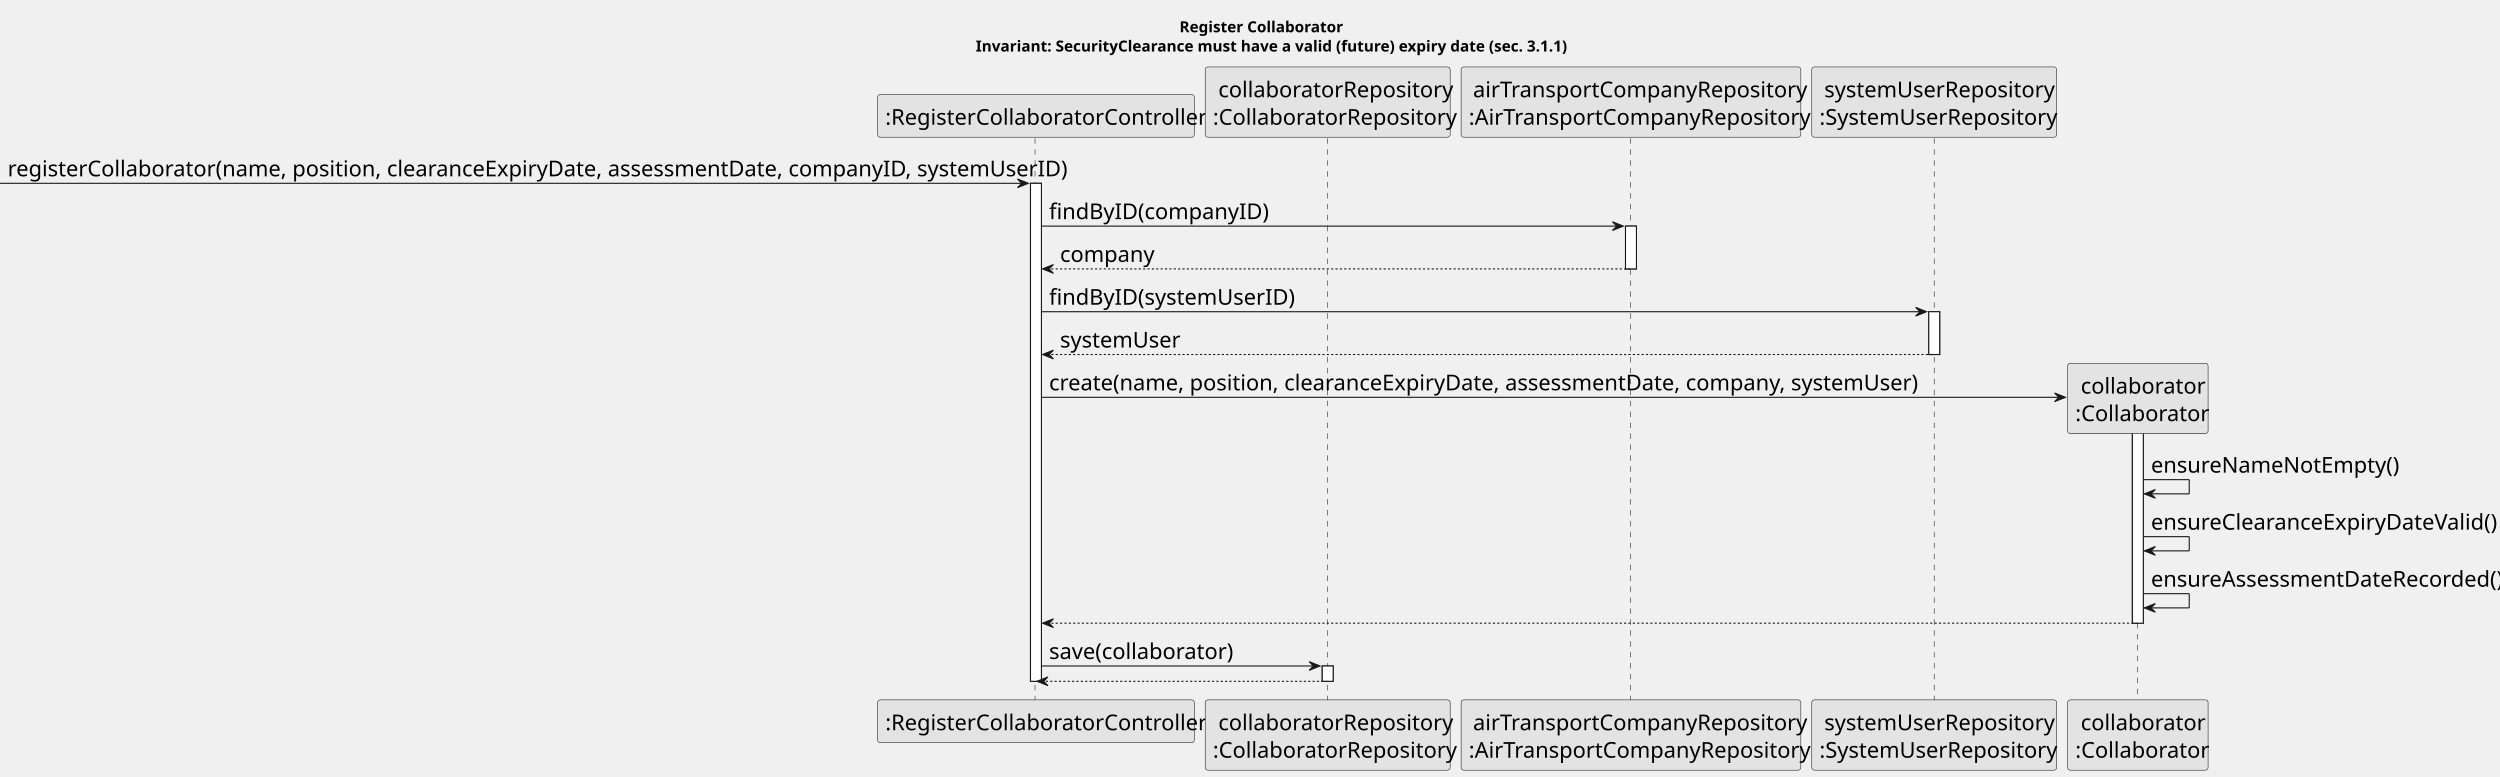
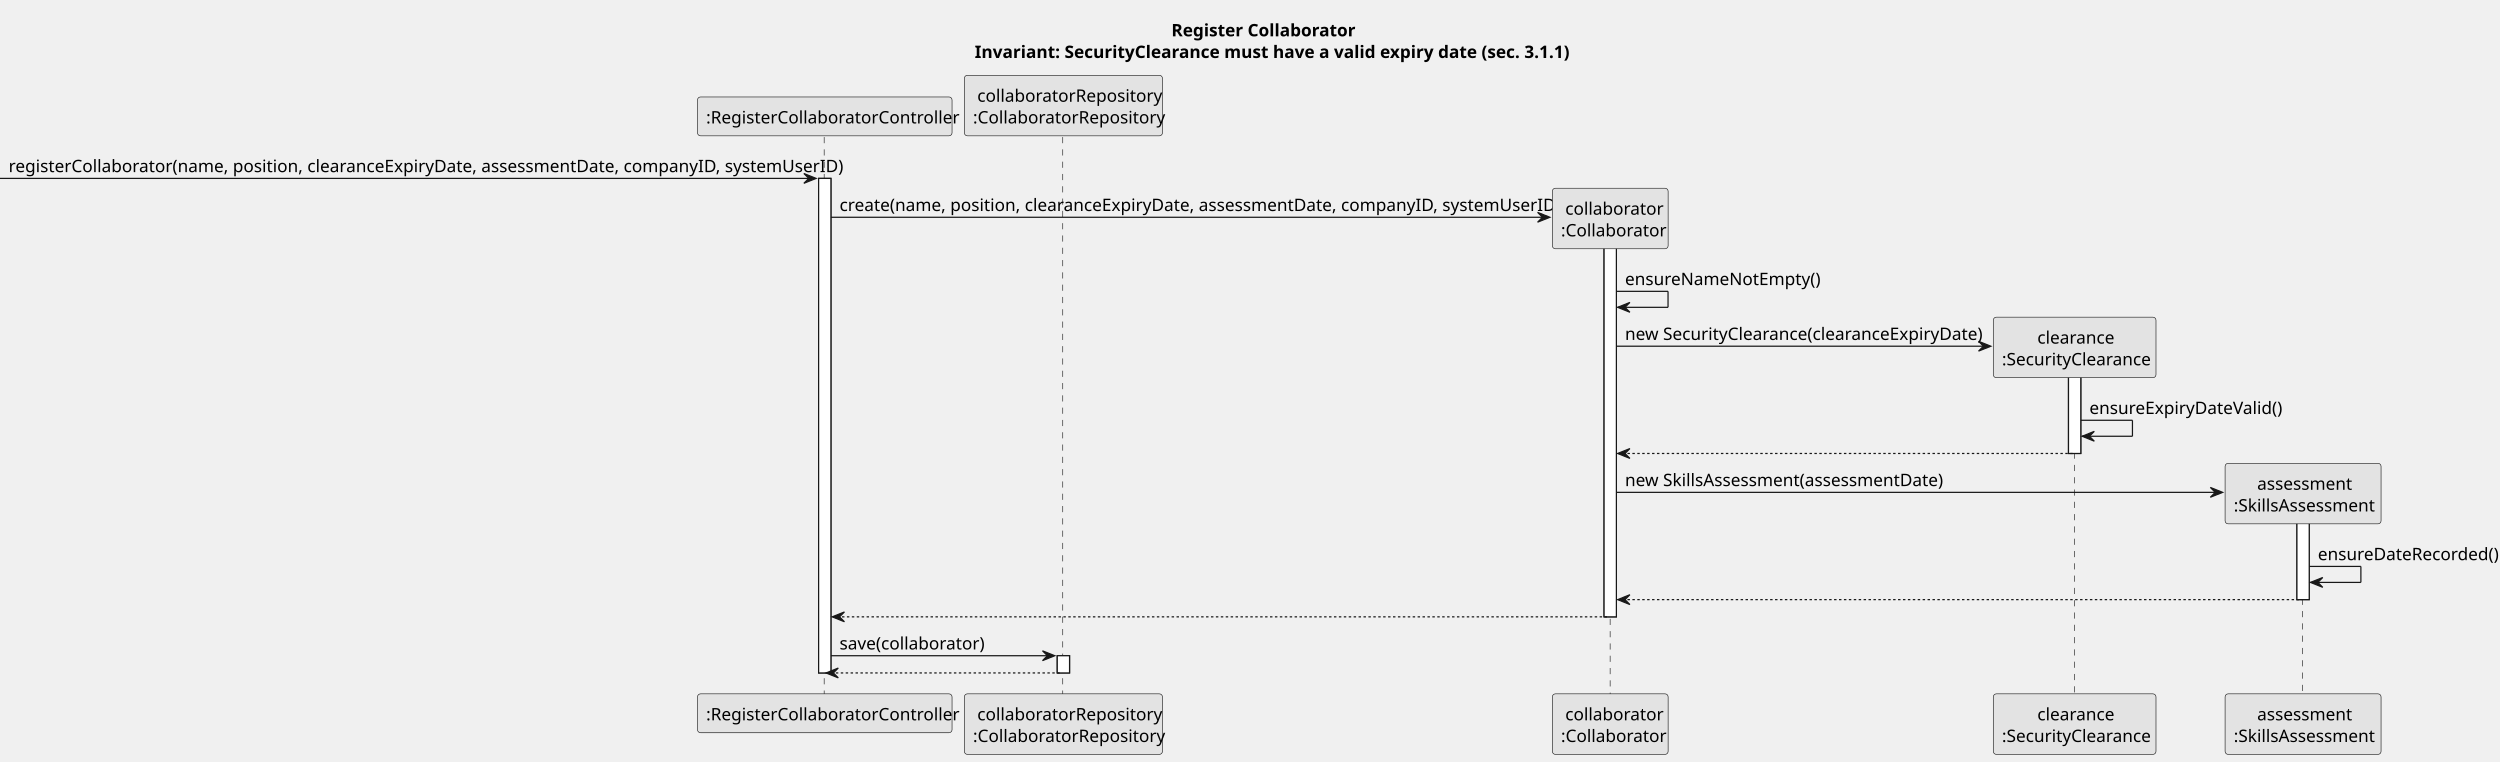
- <svg xmlns="http://www.w3.org/2000/svg" contentStyleType="text/css" data-diagram-type="SEQUENCE" height="710px" preserveAspectRatio="none" style="width:2287px;height:710px;background:#FFFFFF;" version="1.1" viewBox="0 0 2287 710" width="2287px" zoomAndPan="magnify">
+ <svg xmlns="http://www.w3.org/2000/svg" contentStyleType="text/css" data-diagram-type="SEQUENCE" height="967.188px" preserveAspectRatio="none" style="width:3176px;height:967px;background:#FFFFFF;" version="1.1" viewBox="0 0 3176 967" width="3176.562px" zoomAndPan="magnify">
  <defs />
  <g>
-     <text fill="#000000" font-family="sans-serif" font-size="14" font-weight="bold" lengthAdjust="spacing" textLength="143.138" x="1078.969" y="29.533">Register Collaborator</text>
-     <text fill="#000000" font-family="sans-serif" font-size="14" font-weight="bold" lengthAdjust="spacing" textLength="515.867" x="892.605" y="47.143">Invariant: SecurityClearance must have a valid (future) expiry date (sec. 3.1.1)</text>
+     <text fill="#000000" font-family="sans-serif" font-size="21.875" font-weight="bold" lengthAdjust="spacing" textLength="223.653" x="1488.125" y="46.146">Register Collaborator</text>
+     <text fill="#000000" font-family="sans-serif" font-size="21.875" font-weight="bold" lengthAdjust="spacing" textLength="723.424" x="1238.24" y="73.66">Invariant: SecurityClearance must have a valid expiry date (sec. 3.1.1)</text>
    <g>
-       <rect fill="#FFFFFF" height="455.562" style="stroke:#181818;stroke-width:1;" width="10" x="942.691" y="167.688" />
+       <rect fill="#FFFFFF" height="628.271" style="stroke:#181818;stroke-width:1.562;" width="15.625" x="1039.975" y="226.636" />
    </g>
    <g>
-       <rect fill="#FFFFFF" height="14" style="stroke:#181818;stroke-width:1;" width="10" x="1209.577" y="609.25" />
+       <rect fill="#FFFFFF" height="21.875" style="stroke:#181818;stroke-width:1.562;" width="15.625" x="1343.131" y="833.032" />
    </g>
    <g>
-       <rect fill="#FFFFFF" height="39.156" style="stroke:#181818;stroke-width:1;" width="10" x="1487.015" y="206.844" />
+       <rect fill="#FFFFFF" height="491.992" style="stroke:#181818;stroke-width:1.562;" width="15.625" x="2037.827" y="291.65" />
    </g>
    <g>
-       <rect fill="#FFFFFF" height="39.156" style="stroke:#181818;stroke-width:1;" width="10" x="1764.433" y="285.156" />
+       <rect fill="#FFFFFF" height="120.654" style="stroke:#181818;stroke-width:1.562;" width="15.625" x="2627.814" y="455.444" />
    </g>
    <g>
-       <rect fill="#FFFFFF" height="196.625" style="stroke:#181818;stroke-width:1;" width="10" x="1950.713" y="373.469" />
+       <rect fill="#FFFFFF" height="120.654" style="stroke:#181818;stroke-width:1.562;" width="15.625" x="2918.018" y="641.113" />
    </g>
    <g class="participant-lifeline" data-entity-uid="part1" data-qualified-name="CTRL" id="part1-lifeline">
      <g>
-         <rect fill="#000000" fill-opacity="0" height="514.719" width="8" x="943.691" y="126.531" />
-         <line style="stroke:#181818;stroke-width:0.5;stroke-dasharray:5,5;" x1="946.855" x2="946.855" y1="126.531" y2="641.25" />
+         <rect fill="#000000" fill-opacity="0" height="708.911" width="12.5" x="1041.537" y="174.121" />
+         <line style="stroke:#181818;stroke-width:0.781;stroke-dasharray:7.812,7.812;" x1="1047.028" x2="1047.028" y1="174.121" y2="883.032" />
      </g>
    </g>
    <g class="participant-lifeline" data-entity-uid="part2" data-qualified-name="REPO" id="part2-lifeline">
      <g>
-         <rect fill="#000000" fill-opacity="0" height="514.719" width="8" x="1210.577" y="126.531" />
-         <line style="stroke:#181818;stroke-width:0.5;stroke-dasharray:5,5;" x1="1214.528" x2="1214.528" y1="126.531" y2="641.25" />
+         <rect fill="#000000" fill-opacity="0" height="708.911" width="12.5" x="1344.694" y="174.121" />
+         <line style="stroke:#181818;stroke-width:0.781;stroke-dasharray:7.812,7.812;" x1="1350.109" x2="1350.109" y1="174.121" y2="883.032" />
      </g>
    </g>
-     <g class="participant-lifeline" data-entity-uid="part3" data-qualified-name="CREPO" id="part3-lifeline">
+     <g class="participant-lifeline" data-entity-uid="part3" data-qualified-name="COL" id="part3-lifeline">
      <g>
-         <rect fill="#000000" fill-opacity="0" height="514.719" width="8" x="1488.015" y="126.531" />
-         <line style="stroke:#181818;stroke-width:0.5;stroke-dasharray:5,5;" x1="1491.626" x2="1491.626" y1="126.531" y2="641.25" />
+         <rect fill="#000000" fill-opacity="0" height="581.226" width="12.5" x="2039.39" y="301.807" />
+         <line style="stroke:#181818;stroke-width:0.781;stroke-dasharray:7.812,7.812;" x1="2045.522" x2="2045.522" y1="301.807" y2="883.032" />
      </g>
    </g>
-     <g class="participant-lifeline" data-entity-uid="part4" data-qualified-name="UREPO" id="part4-lifeline">
+     <g class="participant-lifeline" data-entity-uid="part4" data-qualified-name="SC" id="part4-lifeline">
      <g>
-         <rect fill="#000000" fill-opacity="0" height="514.719" width="8" x="1765.433" y="126.531" />
-         <line style="stroke:#181818;stroke-width:0.5;stroke-dasharray:5,5;" x1="1769.403" x2="1769.403" y1="126.531" y2="641.25" />
+         <rect fill="#000000" fill-opacity="0" height="417.432" width="12.5" x="2629.377" y="465.601" />
+         <line style="stroke:#181818;stroke-width:0.781;stroke-dasharray:7.812,7.812;" x1="2635.412" x2="2635.412" y1="465.601" y2="883.032" />
      </g>
    </g>
-     <g class="participant-lifeline" data-entity-uid="part5" data-qualified-name="COL" id="part5-lifeline">
+     <g class="participant-lifeline" data-entity-uid="part5" data-qualified-name="SA" id="part5-lifeline">
      <g>
-         <rect fill="#000000" fill-opacity="0" height="261.281" width="8" x="1951.713" y="379.969" />
-         <line style="stroke:#181818;stroke-width:0.5;stroke-dasharray:5,5;" x1="1955.462" x2="1955.462" y1="379.969" y2="641.25" />
+         <rect fill="#000000" fill-opacity="0" height="231.763" width="12.5" x="2919.581" y="651.269" />
+         <line style="stroke:#181818;stroke-width:0.781;stroke-dasharray:7.812,7.812;" x1="2925.201" x2="2925.201" y1="651.269" y2="883.032" />
      </g>
    </g>
    <g class="participant participant-head" data-entity-uid="part1" data-qualified-name="CTRL" id="part1-head">
-       <rect fill="#E3E3E3" height="39.156" rx="2.5" ry="2.5" style="stroke:#181818;stroke-width:0.5;" width="289.674" x="802.855" y="86.375" />
-       <text fill="#000000" font-family="sans-serif" font-size="20" lengthAdjust="spacing" textLength="275.674" x="809.855" y="114.137">:RegisterCollaboratorController</text>
+       <rect fill="#E3E3E3" height="49.39" rx="3.906" ry="3.906" style="stroke:#181818;stroke-width:0.781;" width="323.393" x="886.091" y="123.169" />
+       <text fill="#000000" font-family="sans-serif" font-size="21.875" lengthAdjust="spacing" textLength="301.518" x="897.028" y="156.815">:RegisterCollaboratorController</text>
    </g>
    <g class="participant participant-tail" data-entity-uid="part1" data-qualified-name="CTRL" id="part1-tail">
-       <rect fill="#E3E3E3" height="39.156" rx="2.5" ry="2.5" style="stroke:#181818;stroke-width:0.5;" width="289.674" x="802.855" y="640.25" />
-       <text fill="#000000" font-family="sans-serif" font-size="20" lengthAdjust="spacing" textLength="275.674" x="809.855" y="668.012">:RegisterCollaboratorController</text>
+       <rect fill="#E3E3E3" height="49.39" rx="3.906" ry="3.906" style="stroke:#181818;stroke-width:0.781;" width="323.393" x="886.091" y="881.47" />
+       <text fill="#000000" font-family="sans-serif" font-size="21.875" lengthAdjust="spacing" textLength="301.518" x="897.028" y="915.115">:RegisterCollaboratorController</text>
    </g>
    <g class="participant participant-head" data-entity-uid="part2" data-qualified-name="REPO" id="part2-head">
-       <rect fill="#E3E3E3" height="64.312" rx="2.5" ry="2.5" style="stroke:#181818;stroke-width:0.5;" width="224.098" x="1102.528" y="61.219" />
-       <text fill="#000000" font-family="sans-serif" font-size="20" lengthAdjust="spacing" textLength="200.098" x="1114.528" y="88.981">collaboratorRepository</text>
-       <text fill="#000000" font-family="sans-serif" font-size="20" lengthAdjust="spacing" textLength="210.098" x="1109.528" y="114.137">:CollaboratorRepository</text>
+       <rect fill="#E3E3E3" height="76.904" rx="3.906" ry="3.906" style="stroke:#181818;stroke-width:0.781;" width="251.669" x="1225.109" y="95.654" />
+       <text fill="#000000" font-family="sans-serif" font-size="21.875" lengthAdjust="spacing" textLength="218.857" x="1241.515" y="129.3">collaboratorRepository</text>
+       <text fill="#000000" font-family="sans-serif" font-size="21.875" lengthAdjust="spacing" textLength="229.794" x="1236.047" y="156.815">:CollaboratorRepository</text>
    </g>
    <g class="participant participant-tail" data-entity-uid="part2" data-qualified-name="REPO" id="part2-tail">
-       <rect fill="#E3E3E3" height="64.312" rx="2.5" ry="2.5" style="stroke:#181818;stroke-width:0.5;" width="224.098" x="1102.528" y="640.25" />
-       <text fill="#000000" font-family="sans-serif" font-size="20" lengthAdjust="spacing" textLength="200.098" x="1114.528" y="668.012">collaboratorRepository</text>
-       <text fill="#000000" font-family="sans-serif" font-size="20" lengthAdjust="spacing" textLength="210.098" x="1109.528" y="693.168">:CollaboratorRepository</text>
+       <rect fill="#E3E3E3" height="76.904" rx="3.906" ry="3.906" style="stroke:#181818;stroke-width:0.781;" width="251.669" x="1225.109" y="881.47" />
+       <text fill="#000000" font-family="sans-serif" font-size="21.875" lengthAdjust="spacing" textLength="218.857" x="1241.515" y="915.115">collaboratorRepository</text>
+       <text fill="#000000" font-family="sans-serif" font-size="21.875" lengthAdjust="spacing" textLength="229.794" x="1236.047" y="942.63">:CollaboratorRepository</text>
    </g>
-     <g class="participant participant-head" data-entity-uid="part3" data-qualified-name="CREPO" id="part3-head">
-       <rect fill="#E3E3E3" height="64.312" rx="2.5" ry="2.5" style="stroke:#181818;stroke-width:0.5;" width="310.777" x="1336.626" y="61.219" />
-       <text fill="#000000" font-family="sans-serif" font-size="20" lengthAdjust="spacing" textLength="289.004" x="1347.513" y="88.981">airTransportCompanyRepository</text>
-       <text fill="#000000" font-family="sans-serif" font-size="20" lengthAdjust="spacing" textLength="296.777" x="1343.626" y="114.137">:AirTransportCompanyRepository</text>
+     <g class="participant participant-tail" data-entity-uid="part3" data-qualified-name="COL" id="part3-tail">
+       <rect fill="#E3E3E3" height="76.904" rx="3.906" ry="3.906" style="stroke:#181818;stroke-width:0.781;" width="147.112" x="1972.084" y="881.47" />
+       <text fill="#000000" font-family="sans-serif" font-size="21.875" lengthAdjust="spacing" textLength="114.299" x="1988.49" y="915.115">collaborator</text>
+       <text fill="#000000" font-family="sans-serif" font-size="21.875" lengthAdjust="spacing" textLength="125.237" x="1983.022" y="942.63">:Collaborator</text>
    </g>
-     <g class="participant participant-tail" data-entity-uid="part3" data-qualified-name="CREPO" id="part3-tail">
-       <rect fill="#E3E3E3" height="64.312" rx="2.5" ry="2.5" style="stroke:#181818;stroke-width:0.5;" width="310.777" x="1336.626" y="640.25" />
-       <text fill="#000000" font-family="sans-serif" font-size="20" lengthAdjust="spacing" textLength="289.004" x="1347.513" y="668.012">airTransportCompanyRepository</text>
-       <text fill="#000000" font-family="sans-serif" font-size="20" lengthAdjust="spacing" textLength="296.777" x="1343.626" y="693.168">:AirTransportCompanyRepository</text>
+     <g class="participant participant-tail" data-entity-uid="part4" data-qualified-name="SC" id="part4-tail">
+       <rect fill="#E3E3E3" height="76.904" rx="3.906" ry="3.906" style="stroke:#181818;stroke-width:0.781;" width="206.68" x="2532.287" y="881.47" />
+       <text fill="#000000" font-family="sans-serif" font-size="21.875" lengthAdjust="spacing" textLength="94.849" x="2588.203" y="915.115">clearance</text>
+       <text fill="#000000" font-family="sans-serif" font-size="21.875" lengthAdjust="spacing" textLength="184.805" x="2543.224" y="942.63">:SecurityClearance</text>
    </g>
-     <g class="participant participant-head" data-entity-uid="part4" data-qualified-name="UREPO" id="part4-head">
-       <rect fill="#E3E3E3" height="64.312" rx="2.5" ry="2.5" style="stroke:#181818;stroke-width:0.5;" width="224.059" x="1657.403" y="61.219" />
-       <text fill="#000000" font-family="sans-serif" font-size="20" lengthAdjust="spacing" textLength="201.162" x="1668.852" y="88.981">systemUserRepository</text>
-       <text fill="#000000" font-family="sans-serif" font-size="20" lengthAdjust="spacing" textLength="210.059" x="1664.403" y="114.137">:SystemUserRepository</text>
-     </g>
-     <g class="participant participant-tail" data-entity-uid="part4" data-qualified-name="UREPO" id="part4-tail">
-       <rect fill="#E3E3E3" height="64.312" rx="2.5" ry="2.5" style="stroke:#181818;stroke-width:0.5;" width="224.059" x="1657.403" y="640.25" />
-       <text fill="#000000" font-family="sans-serif" font-size="20" lengthAdjust="spacing" textLength="201.162" x="1668.852" y="668.012">systemUserRepository</text>
-       <text fill="#000000" font-family="sans-serif" font-size="20" lengthAdjust="spacing" textLength="210.059" x="1664.403" y="693.168">:SystemUserRepository</text>
-     </g>
-     <g class="participant participant-tail" data-entity-uid="part5" data-qualified-name="COL" id="part5-tail">
-       <rect fill="#E3E3E3" height="64.312" rx="2.5" ry="2.5" style="stroke:#181818;stroke-width:0.5;" width="128.502" x="1891.462" y="640.25" />
-       <text fill="#000000" font-family="sans-serif" font-size="20" lengthAdjust="spacing" textLength="104.502" x="1903.462" y="668.012">collaborator</text>
-       <text fill="#000000" font-family="sans-serif" font-size="20" lengthAdjust="spacing" textLength="114.502" x="1898.462" y="693.168">:Collaborator</text>
+     <g class="participant participant-tail" data-entity-uid="part5" data-qualified-name="SA" id="part5-tail">
+       <rect fill="#E3E3E3" height="76.904" rx="3.906" ry="3.906" style="stroke:#181818;stroke-width:0.781;" width="198.135" x="2826.763" y="881.47" />
+       <text fill="#000000" font-family="sans-serif" font-size="21.875" lengthAdjust="spacing" textLength="116.713" x="2867.474" y="915.115">assessment</text>
+       <text fill="#000000" font-family="sans-serif" font-size="21.875" lengthAdjust="spacing" textLength="176.26" x="2837.701" y="942.63">:SkillsAssessment</text>
    </g>
    <g>
-       <rect fill="#FFFFFF" height="455.562" style="stroke:#181818;stroke-width:1;" width="10" x="942.691" y="167.688" />
+       <rect fill="#FFFFFF" height="628.271" style="stroke:#181818;stroke-width:1.562;" width="15.625" x="1039.975" y="226.636" />
    </g>
    <g>
-       <rect fill="#FFFFFF" height="14" style="stroke:#181818;stroke-width:1;" width="10" x="1209.577" y="609.25" />
+       <rect fill="#FFFFFF" height="21.875" style="stroke:#181818;stroke-width:1.562;" width="15.625" x="1343.131" y="833.032" />
    </g>
    <g>
-       <rect fill="#FFFFFF" height="39.156" style="stroke:#181818;stroke-width:1;" width="10" x="1487.015" y="206.844" />
+       <rect fill="#FFFFFF" height="491.992" style="stroke:#181818;stroke-width:1.562;" width="15.625" x="2037.827" y="291.65" />
    </g>
    <g>
-       <rect fill="#FFFFFF" height="39.156" style="stroke:#181818;stroke-width:1;" width="10" x="1764.433" y="285.156" />
+       <rect fill="#FFFFFF" height="120.654" style="stroke:#181818;stroke-width:1.562;" width="15.625" x="2627.814" y="455.444" />
    </g>
    <g>
-       <rect fill="#FFFFFF" height="196.625" style="stroke:#181818;stroke-width:1;" width="10" x="1950.713" y="373.469" />
+       <rect fill="#FFFFFF" height="120.654" style="stroke:#181818;stroke-width:1.562;" width="15.625" x="2918.018" y="641.113" />
    </g>
    <g class="message" data-entity-1="part1" data-entity-2="part1" id="msg1">
-       <polygon fill="#181818" points="930.691,163.688,940.691,167.688,930.691,171.688,934.691,167.688" style="stroke:#181818;stroke-width:1;" />
-       <line style="stroke:#181818;stroke-width:1;" x1="0" x2="936.691" y1="167.688" y2="167.688" />
-       <text fill="#000000" font-family="sans-serif" font-size="20" lengthAdjust="spacing" textLength="923.691" x="7" y="161.293">registerCollaborator(name, position, clearanceExpiryDate, assessmentDate, companyID, systemUserID)</text>
+       <polygon fill="#181818" points="1021.225,220.386,1036.85,226.636,1021.225,232.886,1027.475,226.636" style="stroke:#181818;stroke-width:1.562;" />
+       <line style="stroke:#181818;stroke-width:1.562;" x1="0" x2="1030.6" y1="226.636" y2="226.636" />
+       <text fill="#000000" font-family="sans-serif" font-size="21.875" lengthAdjust="spacing" textLength="1010.288" x="10.938" y="218.704">registerCollaborator(name, position, clearanceExpiryDate, assessmentDate, companyID, systemUserID)</text>
    </g>
    <g class="message" data-entity-1="part1" data-entity-2="part3" id="msg2">
-       <polygon fill="#181818" points="1475.015,202.844,1485.015,206.844,1475.015,210.844,1479.015,206.844" style="stroke:#181818;stroke-width:1;" />
-       <line style="stroke:#181818;stroke-width:1;" x1="952.691" x2="1481.015" y1="206.844" y2="206.844" />
-       <text fill="#000000" font-family="sans-serif" font-size="20" lengthAdjust="spacing" textLength="190.059" x="959.691" y="200.449">findByID(companyID)</text>
+       <polygon fill="#181818" points="1953.334,269.775,1968.959,276.025,1953.334,282.275,1959.584,276.025" style="stroke:#181818;stroke-width:1.562;" />
+       <line style="stroke:#181818;stroke-width:1.562;" x1="1055.6" x2="1962.709" y1="276.025" y2="276.025" />
+       <text fill="#000000" font-family="sans-serif" font-size="21.875" lengthAdjust="spacing" textLength="878.984" x="1066.537" y="268.094">create(name, position, clearanceExpiryDate, assessmentDate, companyID, systemUserID)</text>
    </g>
-     <g class="message" data-entity-1="part3" data-entity-2="part1" id="msg3">
-       <polygon fill="#181818" points="963.691,242,953.691,246,963.691,250,959.691,246" style="stroke:#181818;stroke-width:1;" />
-       <line style="stroke:#181818;stroke-width:1;stroke-dasharray:2,2;" x1="957.691" x2="1491.015" y1="246" y2="246" />
-       <text fill="#000000" font-family="sans-serif" font-size="20" lengthAdjust="spacing" textLength="81.152" x="969.691" y="239.606">company</text>
+     <rect fill="#E3E3E3" height="76.904" rx="3.906" ry="3.906" style="stroke:#181818;stroke-width:0.781;" width="147.112" x="1972.084" y="239.136" />
+     <text fill="#000000" font-family="sans-serif" font-size="21.875" lengthAdjust="spacing" textLength="114.299" x="1988.49" y="272.781">collaborator</text>
+     <text fill="#000000" font-family="sans-serif" font-size="21.875" lengthAdjust="spacing" textLength="125.237" x="1983.022" y="300.296">:Collaborator</text>
+     <g class="message" data-entity-1="part3" data-entity-2="part3" id="msg4">
+       <line style="stroke:#181818;stroke-width:1.562;" x1="2053.452" x2="2119.077" y1="370.117" y2="370.117" />
+       <line style="stroke:#181818;stroke-width:1.562;" x1="2119.077" x2="2119.077" y1="370.117" y2="390.43" />
+       <line style="stroke:#181818;stroke-width:1.562;" x1="2055.015" x2="2119.077" y1="390.43" y2="390.43" />
+       <polygon fill="#181818" points="2070.64,384.18,2055.015,390.43,2070.64,396.68,2064.39,390.43" style="stroke:#181818;stroke-width:1.562;" />
+       <text fill="#000000" font-family="sans-serif" font-size="21.875" lengthAdjust="spacing" textLength="235.84" x="2064.39" y="362.186">ensureNameNotEmpty()</text>
    </g>
-     <g class="message" data-entity-1="part1" data-entity-2="part4" id="msg4">
-       <polygon fill="#181818" points="1752.433,281.156,1762.433,285.156,1752.433,289.156,1756.433,285.156" style="stroke:#181818;stroke-width:1;" />
-       <line style="stroke:#181818;stroke-width:1;" x1="952.691" x2="1758.433" y1="285.156" y2="285.156" />
-       <text fill="#000000" font-family="sans-serif" font-size="20" lengthAdjust="spacing" textLength="214.473" x="959.691" y="278.762">findByID(systemUserID)</text>
+     <g class="message" data-entity-1="part3" data-entity-2="part4" id="msg5">
+       <polygon fill="#181818" points="2513.537,433.569,2529.162,439.819,2513.537,446.069,2519.787,439.819" style="stroke:#181818;stroke-width:1.562;" />
+       <line style="stroke:#181818;stroke-width:1.562;" x1="2053.452" x2="2522.912" y1="439.819" y2="439.819" />
+       <text fill="#000000" font-family="sans-serif" font-size="21.875" lengthAdjust="spacing" textLength="441.334" x="2064.39" y="431.888">new SecurityClearance(clearanceExpiryDate)</text>
    </g>
-     <g class="message" data-entity-1="part4" data-entity-2="part1" id="msg5">
-       <polygon fill="#181818" points="963.691,320.312,953.691,324.312,963.691,328.312,959.691,324.312" style="stroke:#181818;stroke-width:1;" />
-       <line style="stroke:#181818;stroke-width:1;stroke-dasharray:2,2;" x1="957.691" x2="1768.433" y1="324.312" y2="324.312" />
-       <text fill="#000000" font-family="sans-serif" font-size="20" lengthAdjust="spacing" textLength="105.566" x="969.691" y="317.918">systemUser</text>
+     <rect fill="#E3E3E3" height="76.904" rx="3.906" ry="3.906" style="stroke:#181818;stroke-width:0.781;" width="206.68" x="2532.287" y="402.93" />
+     <text fill="#000000" font-family="sans-serif" font-size="21.875" lengthAdjust="spacing" textLength="94.849" x="2588.203" y="436.575">clearance</text>
+     <text fill="#000000" font-family="sans-serif" font-size="21.875" lengthAdjust="spacing" textLength="184.805" x="2543.224" y="464.09">:SecurityClearance</text>
+     <g class="message" data-entity-1="part4" data-entity-2="part4" id="msg7">
+       <line style="stroke:#181818;stroke-width:1.562;" x1="2643.439" x2="2709.064" y1="533.911" y2="533.911" />
+       <line style="stroke:#181818;stroke-width:1.562;" x1="2709.064" x2="2709.064" y1="533.911" y2="554.224" />
+       <line style="stroke:#181818;stroke-width:1.562;" x1="2645.002" x2="2709.064" y1="554.224" y2="554.224" />
+       <polygon fill="#181818" points="2660.627,547.974,2645.002,554.224,2660.627,560.474,2654.377,554.224" style="stroke:#181818;stroke-width:1.562;" />
+       <text fill="#000000" font-family="sans-serif" font-size="21.875" lengthAdjust="spacing" textLength="237.079" x="2654.377" y="525.98">ensureExpiryDateValid()</text>
    </g>
-     <g class="message" data-entity-1="part1" data-entity-2="part5" id="msg6">
-       <polygon fill="#181818" points="1879.462,359.469,1889.462,363.469,1879.462,367.469,1883.462,363.469" style="stroke:#181818;stroke-width:1;" />
-       <line style="stroke:#181818;stroke-width:1;" x1="952.691" x2="1885.462" y1="363.469" y2="363.469" />
-       <text fill="#000000" font-family="sans-serif" font-size="20" lengthAdjust="spacing" textLength="763.643" x="959.691" y="357.074">create(name, position, clearanceExpiryDate, assessmentDate, company, systemUser)</text>
+     <g class="message" data-entity-1="part4" data-entity-2="part3" id="msg8">
+       <polygon fill="#181818" points="2070.64,569.849,2055.015,576.099,2070.64,582.349,2064.39,576.099" style="stroke:#181818;stroke-width:1.562;" />
+       <line style="stroke:#181818;stroke-width:1.562;stroke-dasharray:3.125,3.125;" x1="2061.265" x2="2634.064" y1="576.099" y2="576.099" />
    </g>
-     <rect fill="#E3E3E3" height="64.312" rx="2.5" ry="2.5" style="stroke:#181818;stroke-width:0.5;" width="128.502" x="1891.462" y="332.312" />
-     <text fill="#000000" font-family="sans-serif" font-size="20" lengthAdjust="spacing" textLength="104.502" x="1903.462" y="360.074">collaborator</text>
-     <text fill="#000000" font-family="sans-serif" font-size="20" lengthAdjust="spacing" textLength="114.502" x="1898.462" y="385.231">:Collaborator</text>
-     <g class="message" data-entity-1="part5" data-entity-2="part5" id="msg8">
-       <line style="stroke:#181818;stroke-width:1;" x1="1960.713" x2="2002.713" y1="438.781" y2="438.781" />
-       <line style="stroke:#181818;stroke-width:1;" x1="2002.713" x2="2002.713" y1="438.781" y2="451.781" />
-       <line style="stroke:#181818;stroke-width:1;" x1="1961.713" x2="2002.713" y1="451.781" y2="451.781" />
-       <polygon fill="#181818" points="1971.713,447.781,1961.713,451.781,1971.713,455.781,1967.713,451.781" style="stroke:#181818;stroke-width:1;" />
-       <text fill="#000000" font-family="sans-serif" font-size="20" lengthAdjust="spacing" textLength="215.625" x="1967.713" y="432.387">ensureNameNotEmpty()</text>
+     <g class="message" data-entity-1="part3" data-entity-2="part5" id="msg9">
+       <polygon fill="#181818" points="2808.013,619.238,2823.638,625.488,2808.013,631.738,2814.263,625.488" style="stroke:#181818;stroke-width:1.562;" />
+       <line style="stroke:#181818;stroke-width:1.562;" x1="2053.452" x2="2817.388" y1="625.488" y2="625.488" />
+       <text fill="#000000" font-family="sans-serif" font-size="21.875" lengthAdjust="spacing" textLength="393.878" x="2064.39" y="617.557">new SkillsAssessment(assessmentDate)</text>
    </g>
-     <g class="message" data-entity-1="part5" data-entity-2="part5" id="msg9">
-       <line style="stroke:#181818;stroke-width:1;" x1="1960.713" x2="2002.713" y1="490.938" y2="490.938" />
-       <line style="stroke:#181818;stroke-width:1;" x1="2002.713" x2="2002.713" y1="490.938" y2="503.938" />
-       <line style="stroke:#181818;stroke-width:1;" x1="1961.713" x2="2002.713" y1="503.938" y2="503.938" />
-       <polygon fill="#181818" points="1971.713,499.938,1961.713,503.938,1971.713,507.938,1967.713,503.938" style="stroke:#181818;stroke-width:1;" />
-       <text fill="#000000" font-family="sans-serif" font-size="20" lengthAdjust="spacing" textLength="307.92" x="1967.713" y="484.543">ensureClearanceExpiryDateValid()</text>
+     <rect fill="#E3E3E3" height="76.904" rx="3.906" ry="3.906" style="stroke:#181818;stroke-width:0.781;" width="198.135" x="2826.763" y="588.599" />
+     <text fill="#000000" font-family="sans-serif" font-size="21.875" lengthAdjust="spacing" textLength="116.713" x="2867.474" y="622.244">assessment</text>
+     <text fill="#000000" font-family="sans-serif" font-size="21.875" lengthAdjust="spacing" textLength="176.26" x="2837.701" y="649.759">:SkillsAssessment</text>
+     <g class="message" data-entity-1="part5" data-entity-2="part5" id="msg11">
+       <line style="stroke:#181818;stroke-width:1.562;" x1="2933.643" x2="2999.268" y1="719.58" y2="719.58" />
+       <line style="stroke:#181818;stroke-width:1.562;" x1="2999.268" x2="2999.268" y1="719.58" y2="739.893" />
+       <line style="stroke:#181818;stroke-width:1.562;" x1="2935.206" x2="2999.268" y1="739.893" y2="739.893" />
+       <polygon fill="#181818" points="2950.831,733.643,2935.206,739.893,2950.831,746.143,2944.581,739.893" style="stroke:#181818;stroke-width:1.562;" />
+       <text fill="#000000" font-family="sans-serif" font-size="21.875" lengthAdjust="spacing" textLength="222.51" x="2944.581" y="711.649">ensureDateRecorded()</text>
    </g>
-     <g class="message" data-entity-1="part5" data-entity-2="part5" id="msg10">
-       <line style="stroke:#181818;stroke-width:1;" x1="1960.713" x2="2002.713" y1="543.094" y2="543.094" />
-       <line style="stroke:#181818;stroke-width:1;" x1="2002.713" x2="2002.713" y1="543.094" y2="556.094" />
-       <line style="stroke:#181818;stroke-width:1;" x1="1961.713" x2="2002.713" y1="556.094" y2="556.094" />
-       <polygon fill="#181818" points="1971.713,552.094,1961.713,556.094,1971.713,560.094,1967.713,556.094" style="stroke:#181818;stroke-width:1;" />
-       <text fill="#000000" font-family="sans-serif" font-size="20" lengthAdjust="spacing" textLength="312.363" x="1967.713" y="536.699">ensureAssessmentDateRecorded()</text>
+     <g class="message" data-entity-1="part5" data-entity-2="part3" id="msg12">
+       <polygon fill="#181818" points="2070.64,755.518,2055.015,761.768,2070.64,768.018,2064.39,761.768" style="stroke:#181818;stroke-width:1.562;" />
+       <line style="stroke:#181818;stroke-width:1.562;stroke-dasharray:3.125,3.125;" x1="2061.265" x2="2924.268" y1="761.768" y2="761.768" />
    </g>
-     <g class="message" data-entity-1="part5" data-entity-2="part1" id="msg11">
-       <polygon fill="#181818" points="963.691,566.094,953.691,570.094,963.691,574.094,959.691,570.094" style="stroke:#181818;stroke-width:1;" />
-       <line style="stroke:#181818;stroke-width:1;stroke-dasharray:2,2;" x1="957.691" x2="1954.713" y1="570.094" y2="570.094" />
+     <g class="message" data-entity-1="part3" data-entity-2="part1" id="msg13">
+       <polygon fill="#181818" points="1072.787,777.393,1057.162,783.643,1072.787,789.893,1066.537,783.643" style="stroke:#181818;stroke-width:1.562;" />
+       <line style="stroke:#181818;stroke-width:1.562;stroke-dasharray:3.125,3.125;" x1="1063.412" x2="2044.077" y1="783.643" y2="783.643" />
    </g>
-     <g class="message" data-entity-1="part1" data-entity-2="part2" id="msg12">
-       <polygon fill="#181818" points="1197.577,605.25,1207.577,609.25,1197.577,613.25,1201.577,609.25" style="stroke:#181818;stroke-width:1;" />
-       <line style="stroke:#181818;stroke-width:1;" x1="952.691" x2="1203.577" y1="609.25" y2="609.25" />
-       <text fill="#000000" font-family="sans-serif" font-size="20" lengthAdjust="spacing" textLength="160.068" x="959.691" y="602.856">save(collaborator)</text>
+     <g class="message" data-entity-1="part1" data-entity-2="part2" id="msg14">
+       <polygon fill="#181818" points="1324.381,826.782,1340.006,833.032,1324.381,839.282,1330.631,833.032" style="stroke:#181818;stroke-width:1.562;" />
+       <line style="stroke:#181818;stroke-width:1.562;" x1="1055.6" x2="1333.756" y1="833.032" y2="833.032" />
+       <text fill="#000000" font-family="sans-serif" font-size="21.875" lengthAdjust="spacing" textLength="175.075" x="1066.537" y="825.101">save(collaborator)</text>
    </g>
-     <g class="message" data-entity-1="part2" data-entity-2="part1" id="msg13">
-       <polygon fill="#181818" points="958.691,619.25,948.691,623.25,958.691,627.25,954.691,623.25" style="stroke:#181818;stroke-width:1;" />
-       <line style="stroke:#181818;stroke-width:1;stroke-dasharray:2,2;" x1="952.691" x2="1213.577" y1="623.25" y2="623.25" />
+     <g class="message" data-entity-1="part2" data-entity-2="part1" id="msg15">
+       <polygon fill="#181818" points="1064.975,848.657,1049.35,854.907,1064.975,861.157,1058.725,854.907" style="stroke:#181818;stroke-width:1.562;" />
+       <line style="stroke:#181818;stroke-width:1.562;stroke-dasharray:3.125,3.125;" x1="1055.6" x2="1349.381" y1="854.907" y2="854.907" />
    </g>
  </g>
</svg>
